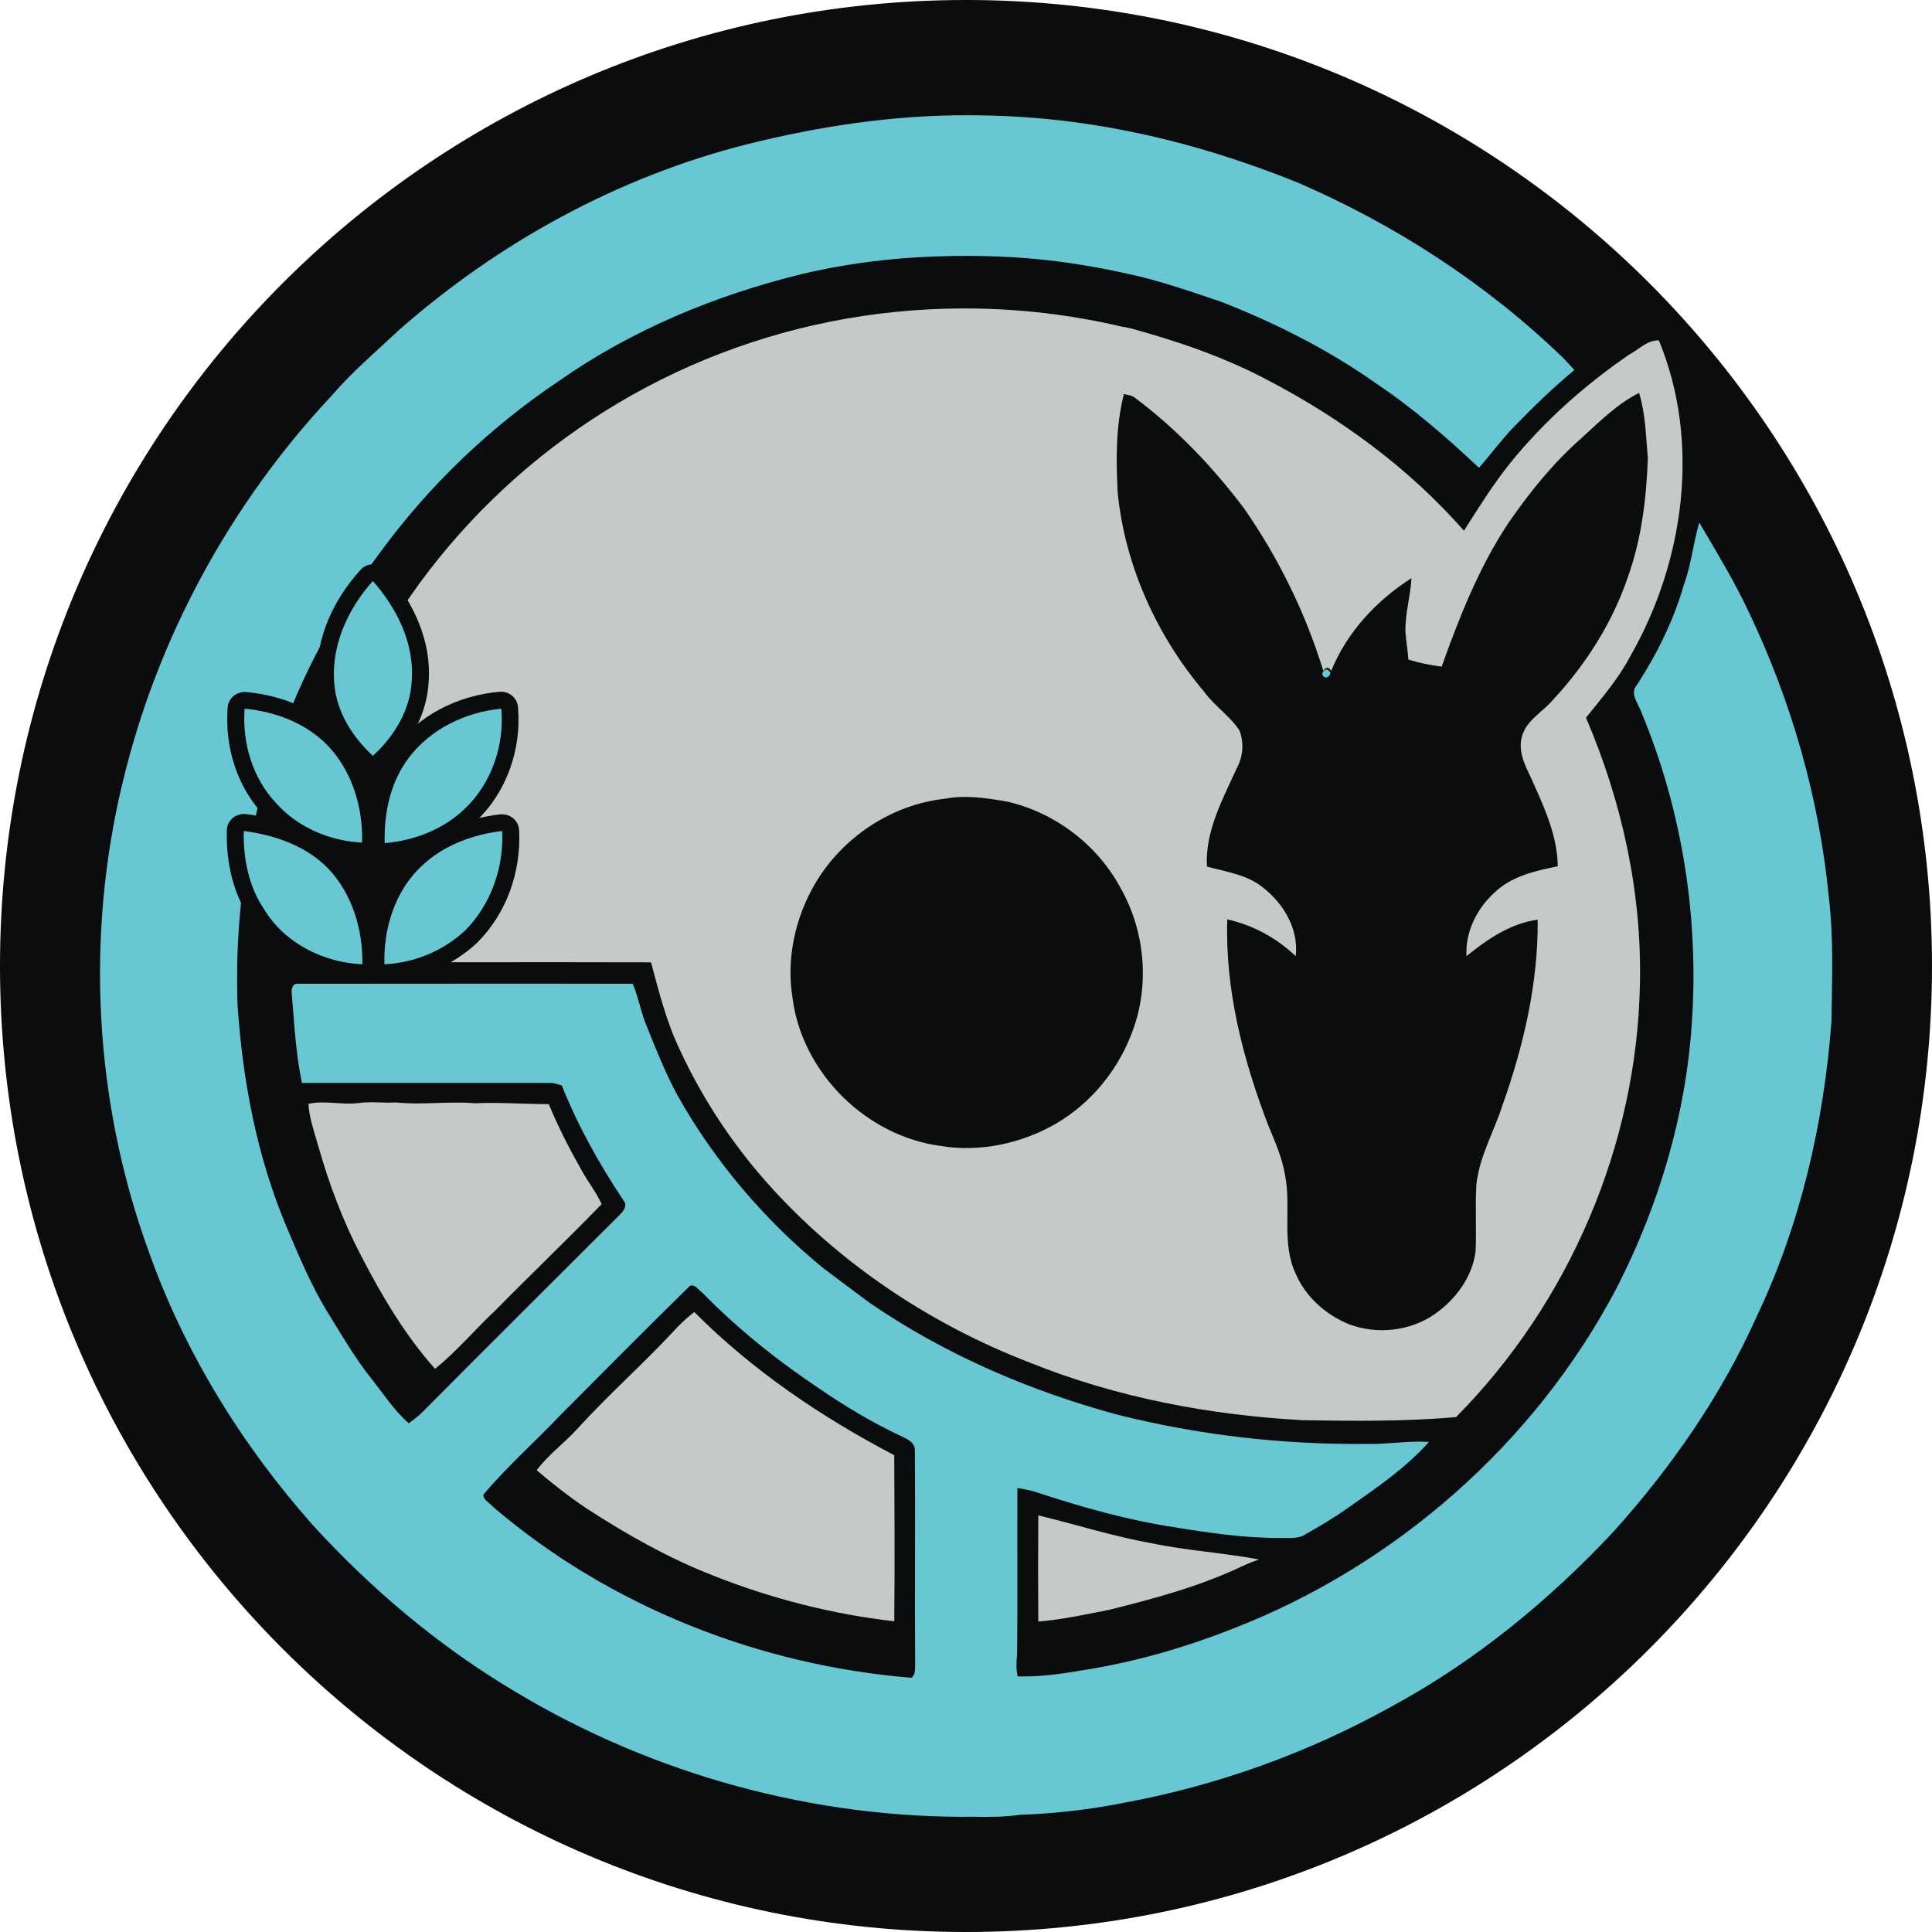
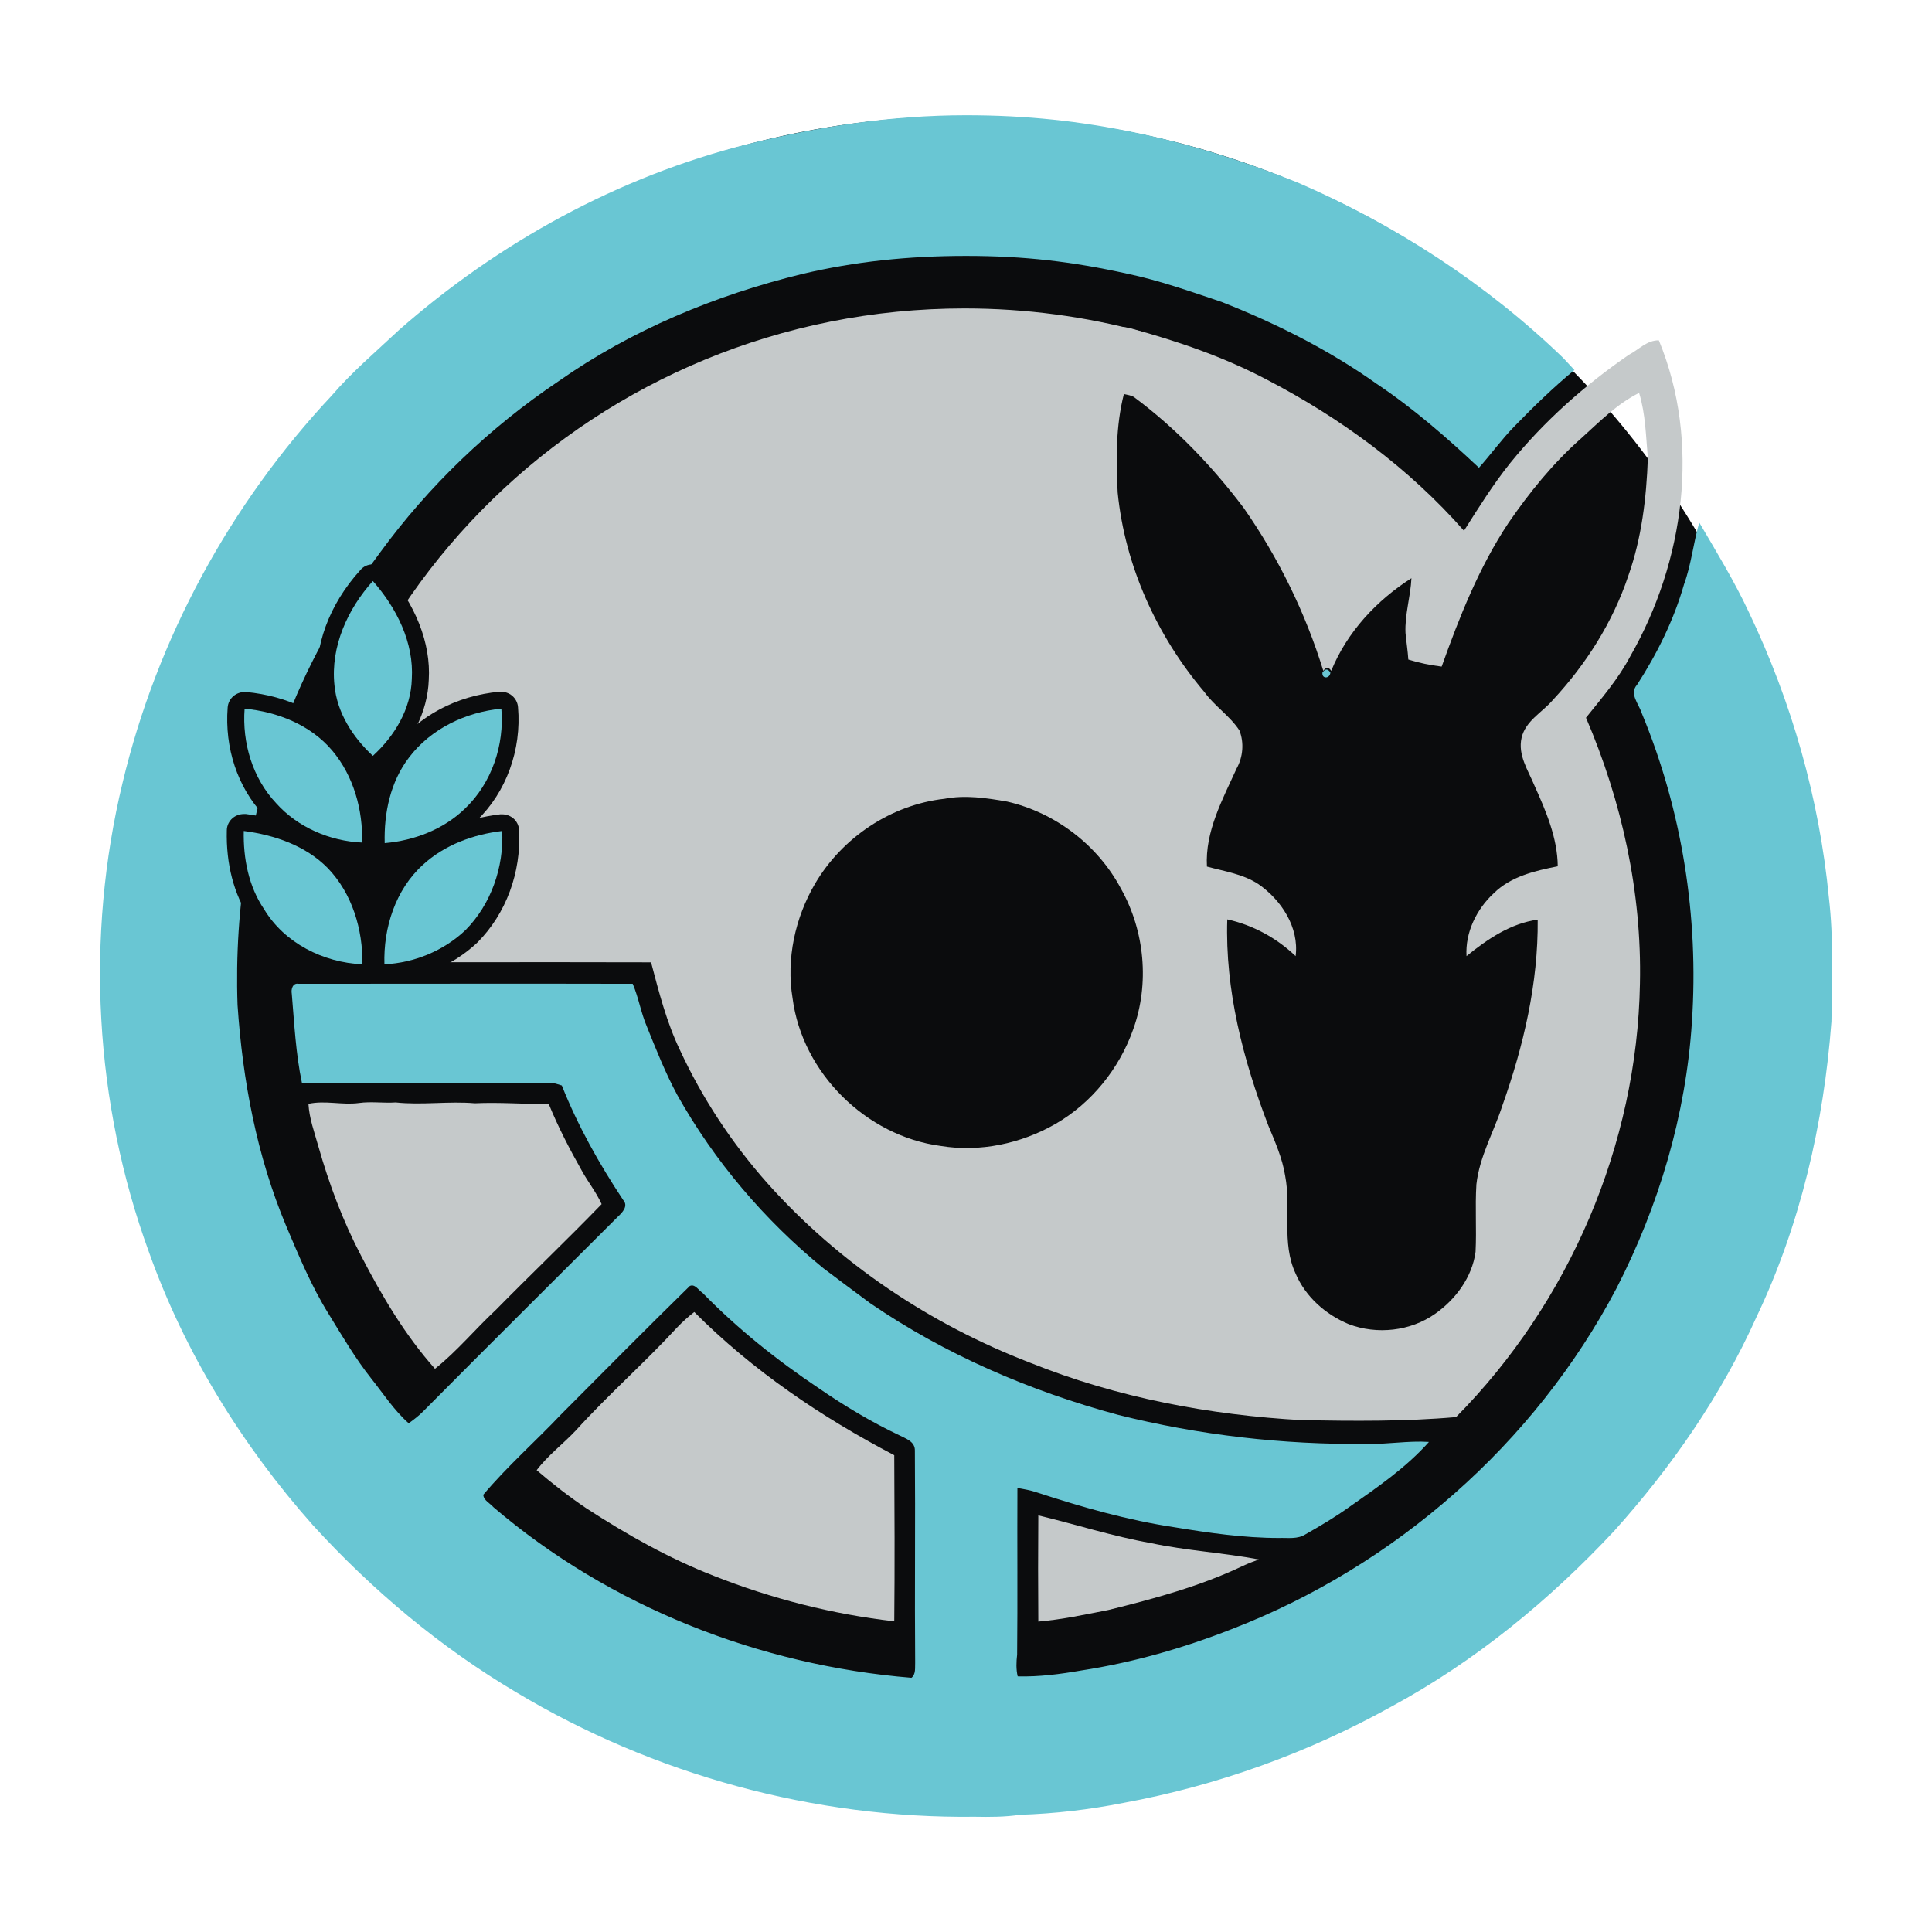
<svg xmlns="http://www.w3.org/2000/svg" version="1.1" id="Layer_1" x="0px" y="0px" viewBox="0 0 684 684" style="enable-background:new 0 0 684 684;" xml:space="preserve">
  <style type="text/css">
	.st0{fill:#69C6D3;}
	.st1{fill:#0B0C0D;}
	.st2{fill:#C5C9CA;}
	.st3{fill-rule:evenodd;clip-rule:evenodd;fill:#C5C9CA;}
	.st4{fill:#D16986;}
	.st5{fill-rule:evenodd;clip-rule:evenodd;fill:#69C6D3;}
</style>
-   <path class="st1" d="M342,684L342,684C153.1,684,0,530.9,0,342v0C0,153.1,153.1,0,342,0h0c188.9,0,342,153.1,342,342v0  C684,530.9,530.9,684,342,684z" />
+   <path class="st1" d="M342,642.9L342,642.9C175.8,642.9,41.1,508.2,41.1,342v0C41.1,175.8,175.8,41.1,342,41.1h0  c166.2,0,300.9,134.7,300.9,300.9v0C642.9,508.2,508.2,642.9,342,642.9z" />
  <g>
    <g>
      <path class="st2" d="M284.9,116.2c1.7-0.4,3.4-0.5,5.2-0.6c7.2,13.8,21,23.3,35.9,27.3c25.3,7.6,55.7-3.7,68.4-27.3    c1.9,0.1,3.8,0.1,5.7,0.6c16.6,4.5,33,10.1,48.2,18.1c26.2,13.6,50.5,31.4,70,53.6c5.2-8.2,10.3-16.4,16.4-24    c12-14.8,26.3-27.5,42-38.3c3.5-1.8,6.4-5.2,10.6-5.1c14.9,36.1,9,78.4-10.1,111.8c-4.2,8-10.1,14.8-15.7,21.8    c12.7,29.6,19.8,61.8,19.1,94.1c-1,57-25,113-65.1,153.5c-18.1,1.6-36.3,1.4-54.4,1.1c-32.8-1.8-65.7-8-96.3-20.3    c-35.4-13.6-67.9-35.3-93.2-63.7c-12.5-14.1-23-30-30.9-47.1c-4.7-9.8-7.4-20.4-10.2-31c-40.8-0.1-81.6,0-122.4,0    c-1.5,0-3-0.4-4.5-0.7c0.8-40.7,13.5-80.8,34.8-115.4c21.2-35.4,52-64.9,88-85.1C244.7,129.3,264.4,121.2,284.9,116.2z     M397.9,139.5c-2.9,11.4-2.8,23.3-2.2,34.9c2.6,26,13.9,50.8,30.7,70.6c3.6,5,9,8.4,12.4,13.6c1.7,4.3,1.3,9.4-1,13.5    c-5,11-11.2,22.3-10.5,34.7c6.2,1.7,12.7,2.6,18.2,6.2c8.1,5.6,14.5,15.3,13.2,25.5c-6.7-6.4-15.1-11-24.2-13    c-0.8,25,5.6,49.7,14.5,72.9c2.4,5.8,5,11.6,6,17.9c2.2,11.4-1.4,23.7,3.7,34.6c3.5,8.2,10.6,14.5,18.8,17.9    c10,3.8,21.8,2.5,30.5-3.6c7.3-5.1,13.2-13,14.4-22c0.4-8-0.2-15.9,0.3-23.9c1.1-9.9,6.2-18.6,9.2-27.9    c7.5-21.1,12.7-43.3,12.5-65.8c-9.6,1.3-17.8,6.9-25.2,12.9c-0.5-8.4,3.6-16.7,9.7-22.3c6-5.9,14.5-7.9,22.6-9.5    c-0.1-10.1-4.2-19.6-8.3-28.7c-2.2-5.3-5.9-10.7-4.5-16.8c1.4-6,7.2-8.9,11-13.3c11.8-12.7,21.3-27.6,26.8-44.1    c4.7-13.3,6.4-27.5,6.9-41.6c-0.7-7.8-0.8-15.6-3.1-23.1c-7.8,3.9-14,10.2-20.4,16c-10,8.8-18.4,19.2-25.9,30.1    c-10.4,15.7-17.3,33.2-23.6,50.8c-4-0.5-8-1.3-11.8-2.5c-0.2-3.1-0.7-6.2-1-9.4c-0.3-6.5,1.8-12.9,2.1-19.4    c-12.4,7.9-22.8,19.1-28.4,32.8c-0.9-1.4-1.8-1.4-2.8,0c-6.3-20.5-15.9-40.1-28.2-57.7c-11.1-14.7-24-28.2-38.8-39.2    C400.6,140,399.2,139.8,397.9,139.5z M334.4,282.8c-18.9,2.1-36.2,13.7-45.8,30c-7.1,12.1-10.3,26.7-8,40.6    c3.4,26.4,26,48.8,52.4,52.3c13.9,2.3,28.5-0.8,40.7-7.8c12.8-7.4,22.6-19.6,27.5-33.5c5.8-16.1,4.1-34.7-4.3-49.7    c-8.2-15.5-23.3-27-40.3-30.9C349.2,282.5,341.7,281.4,334.4,282.8z" />
    </g>
    <path class="st2" d="M109.2,390.8c5.9-1.3,11.9,0.5,17.9-0.3c4.3-0.6,8.7,0.1,13-0.2c9.3,1,18.7-0.5,28,0.3   c8.7-0.4,17.5,0.3,26.2,0.3c3.3,8.1,7.4,16,11.7,23.6c2.2,4,5.1,7.6,7,11.8c-12.3,12.7-25.1,24.9-37.5,37.5   c-7.3,6.8-13.7,14.6-21.5,20.8c-10.6-11.9-18.8-25.8-26.1-39.9c-6.5-12.4-11.4-25.5-15.2-38.9C111.3,400.8,109.5,396,109.2,390.8z" />
    <path class="st2" d="M239.7,470c1.9-2,3.9-3.8,6.1-5.5c20.6,20.7,45,37.2,70.8,50.7c0.1,19.6,0.2,39.2,0,58.8   c-21.9-2.5-43.4-8-63.9-16.1c-15.9-6.2-30.8-14.6-45.1-23.9c-6.1-4.1-12-8.7-17.6-13.5c4-5.3,9.4-9.3,13.9-14.1   C215.4,493.7,228.2,482.5,239.7,470z" />
    <path class="st2" d="M367.6,536.5c13.3,3.2,26.3,7.4,39.8,9.8c12.7,2.7,25.6,3.4,38.3,5.8c-1.9,0.7-3.8,1.4-5.7,2.3   c-15.1,7.2-31.4,11.6-47.6,15.6c-8.2,1.6-16.5,3.4-24.8,4.1C367.5,561.5,367.5,549,367.6,536.5z" />
  </g>
  <g>
    <g>
      <path class="st5" d="M244.2,455.3c-15.3,15-30.4,30.2-45.5,45.4c-9.1,9.6-19.1,18.4-27.6,28.5c0.1,2,2.4,3,3.6,4.4    c41.2,35.2,94.1,56,148,60.4c1.6-1.3,1.2-3.5,1.3-5.3c-0.2-25,0.1-50.1-0.1-75.1c0.1-3.3-3.3-4.3-5.6-5.5    c-9.9-4.7-19.4-10.4-28.4-16.6c-14.8-9.9-28.7-21-41.2-33.8C247.3,456.8,246,454.4,244.2,455.3z M264.8,51    c24.8-6.2,50.8-10.2,77.2-10.2v49.8c-20.4,0-39.4,2-58,6.4c-30.7,7.5-60.4,19.8-86.3,38c-24.4,16.4-45.9,37-63.2,60.7    c-13.2,17.8-24.5,37.1-32.5,57.8c-13.5,32.1-19.1,67.4-17.9,102.3c1.8,26.7,6.8,53.4,17.2,78.2c4.5,10.6,8.9,21.3,15,31.1    c4.8,7.8,9.4,15.7,15.1,22.9c4.3,5.4,8.1,11.3,13.3,15.9c1.8-1.3,3.5-2.6,5-4.1c22.9-23.1,46-46,69-69c1.6-1.5,3.9-3.8,1.9-6    c-8.5-12.8-16-26.2-21.7-40.5c-1.4-0.4-2.8-1-4.2-0.9c-29.3,0-58.5,0-87.8,0c-2.2-10.4-2.7-21.1-3.6-31.6    c-0.3-1.5,0.3-3.9,2.4-3.5c39.4,0,78.9-0.1,118.3,0c2.1,4.9,2.9,10.2,5,15.1c3.3,8.2,6.6,16.5,10.8,24.3    c13.2,23.5,30.9,44.3,51.7,61.3c5.5,4.1,11,8.3,16.6,12.4c26.6,18.2,56.6,31.1,87.7,39.5c28.7,7.2,58.4,10.6,88,10.3    c7.4,0.2,14.7-1.2,22.1-0.7c-8.1,9.1-18.3,16.1-28.3,23.1c-4.9,3.5-10.1,6.6-15.4,9.6c-2.8,1.8-6.2,1.2-9.4,1.3    c-12.5,0-24.8-1.8-37-3.8c-16.6-2.5-32.7-7.1-48.6-12.3c-2.3-0.8-4.7-1.2-7-1.6c-0.1,19.7,0.1,39.3-0.1,59    c-0.3,2.6-0.4,5.2,0.2,7.7c7.6,0.2,15.1-0.8,22.6-2.1c18.2-2.8,36-7.9,53.1-14.6c57.8-22.3,107.4-65.7,136.3-120.7    c15-29.2,24.6-61.4,26.7-94.3c2.5-37.2-3.5-75-17.8-109.4c-1-3.2-4.5-6.8-1.6-10c7.1-11,13-22.9,16.6-35.5    c2.6-7.1,3.3-14.7,5.4-21.9c6.1,10.4,12.4,20.7,17.5,31.6c15.2,31.8,25,66.1,28.4,101.2c1.7,14.6,1.1,29.3,0.9,43.9    c-2.7,36-11,72-26.6,104.7c-12.5,27.8-30.1,53.1-50.4,75.7c-22.9,24.5-49.2,46.1-78.8,62.1c-29.5,16.4-61.7,28-94.9,34.1    c-12.1,2.4-24.3,3.8-36.6,4.2c-5.3,0.8-10.7,0.8-16,0.7c-56.8,0.7-113.7-14.9-162.4-44.1c-26.8-15.9-50.9-36.1-71.9-59.1    c-25.1-28.3-45.4-61.1-58.1-96.8c-19.3-52.9-22.5-111.4-9.3-166.1c12.2-51.1,38.1-98.7,74-137c7.2-8.4,15.7-15.6,23.8-23.2    C176.4,85.9,218.9,62.5,264.8,51z" />
    </g>
    <path class="st0" d="M342,40.8c21.6,0,40.6,2.1,60.2,6.2c19.6,4.1,38.8,10.2,57.4,17.7c34.6,15,66.7,35.8,93.9,62.1   c1.3,1.4,2.6,2.8,3.9,4.2c-7.5,6.2-14.5,13-21.3,20c-4.5,4.6-8.2,9.8-12.5,14.6c-11.4-10.7-23.2-21-36.2-29.7   c-16.9-12-35.6-21.4-54.9-29c-11-3.7-22-7.6-33.4-10c-19.5-4.3-36.5-6.3-57.1-6.3V40.8z" />
    <path class="st0" d="M468.2,238.1c1-1.4,1.9-1.4,2.8,0C470.9,240.3,467.9,240.5,468.2,238.1z" />
  </g>
  <path class="st2" d="M103.9,340.1c1.6-127.8,107.3-230.9,237.6-230.9c21.8,0,43,2.9,63,8.3" />
  <g>
    <path class="st1" d="M132.1,273.7c-1.5,0-2.9-0.5-4.1-1.6c-9.1-8.4-14.6-18.7-15.6-29c-1.4-14.1,4.1-29.1,15.2-41.3   c1.1-1.3,2.7-2,4.4-2c0,0,0,0,0,0c1.7,0,3.3,0.8,4.5,2c10.6,12,16.1,25.9,15.3,38.9c-0.4,11.3-6,22.5-15.8,31.4   C135,273.2,133.5,273.7,132.1,273.7z" />
    <path class="st0" d="M118.4,242.5c-1.4-13.6,4.7-26.9,13.6-36.8c8.4,9.5,14.6,21.8,13.8,34.7c-0.3,10.6-6.1,20.2-13.8,27.2   C125,261.1,119.3,252.4,118.4,242.5z" />
    <path class="st1" d="M127.9,304.4c-13.5-0.6-26.1-6.4-34.6-15.9c-9.2-9.8-13.8-23.7-12.7-38c0.1-1.6,0.9-3.1,2.1-4.1   c1.1-0.9,2.5-1.4,3.9-1.4c0.2,0,0.4,0,0.6,0c14.5,1.4,27,7.4,35,16.9c8.2,9.7,12.4,22.7,12,36.6c0,1.6-0.7,3.1-1.9,4.2   c-1.1,1-2.6,1.6-4.1,1.6C128.1,304.4,128,304.4,127.9,304.4z" />
    <path class="st0" d="M86.6,250.9c11.6,1.1,23.3,5.7,31,14.8c7.6,9,10.9,21,10.6,32.6c-11.4-0.5-22.8-5.4-30.4-13.9   C89.4,275.5,85.7,263,86.6,250.9z" />
    <path class="st1" d="M136.2,304.5c-1.5,0-2.9-0.5-4-1.5c-1.2-1.1-2-2.7-2-4.3c-0.3-9.3,1.2-22.8,9.7-34.2   c8.3-11.1,21.8-18.2,36.9-19.6c0.2,0,0.4,0,0.6,0c1.4,0,2.8,0.5,3.9,1.4c1.2,1,2,2.5,2.1,4.1c1.3,15.1-4.2,30.1-14.6,40.1   c-8.2,7.9-19.6,12.8-32.1,14C136.6,304.5,136.4,304.5,136.2,304.5z" />
    <path class="st0" d="M144.8,268.2c7.7-10.2,20.1-16.1,32.7-17.3c1.1,12.9-3.4,26.3-12.8,35.3c-7.6,7.4-18,11.4-28.5,12.3   C135.9,287.9,138.2,276.8,144.8,268.2z" />
    <path class="st1" d="M128,347.4c-16.6-0.7-31.8-9.2-39.6-22.3c-5.6-8.5-8.4-19.2-8.1-31.1c0-1.7,0.8-3.3,2.1-4.4   c1.1-0.9,2.5-1.4,3.9-1.4c0.3,0,0.5,0,0.8,0c13.8,1.8,25.3,6.9,33.2,14.9c0,0,0,0,0.1,0.1c9.1,9.5,14.2,23.5,13.9,38.4   c0,1.6-0.7,3.2-1.9,4.3c-1.1,1.1-2.6,1.6-4.1,1.6C128.2,347.4,128.1,347.4,128,347.4z" />
    <path class="st0" d="M86.3,294.2c10.9,1.4,21.9,5.2,29.7,13.1c8.7,9,12.5,21.8,12.3,34.1c-13.8-0.6-27.6-7.5-34.8-19.5   C88,313.8,86.1,303.9,86.3,294.2z" />
    <path class="st1" d="M136.2,347.4c-1.5,0-3-0.6-4.1-1.6c-1.2-1.1-1.9-2.6-1.9-4.2c-0.5-15.7,5.2-30.6,15.5-39.8   c7.9-7.3,18.8-12,31.4-13.5c0.2,0,0.5,0,0.7,0c1.4,0,2.8,0.5,3.9,1.4c1.3,1.1,2,2.6,2.1,4.3c0.7,15-4.6,29.4-14.7,39.6   c0,0-0.1,0.1-0.1,0.1c-8.7,8.2-20.5,13.2-32.6,13.7C136.4,347.4,136.3,347.4,136.2,347.4z" />
    <path class="st0" d="M149.7,306.2c7.7-7.1,17.9-10.8,28.1-12c0.6,12.8-3.9,25.9-13,35.1c-7.7,7.3-18.1,11.6-28.7,12.1   C135.7,328.5,140,315,149.7,306.2z" />
  </g>
  <rect x="128.6" y="270.9" class="st1" width="6.8" height="11.7" />
  <polygon class="st1" points="145.1,301.3 119.6,301.3 119.6,309.4 125.1,309.4 125.1,314.3 127.5,314.3 127.5,327.1 136.4,327.1   136.4,314.3 139.9,314.3 139.9,309.4 145.1,309.4 " />
</svg>
